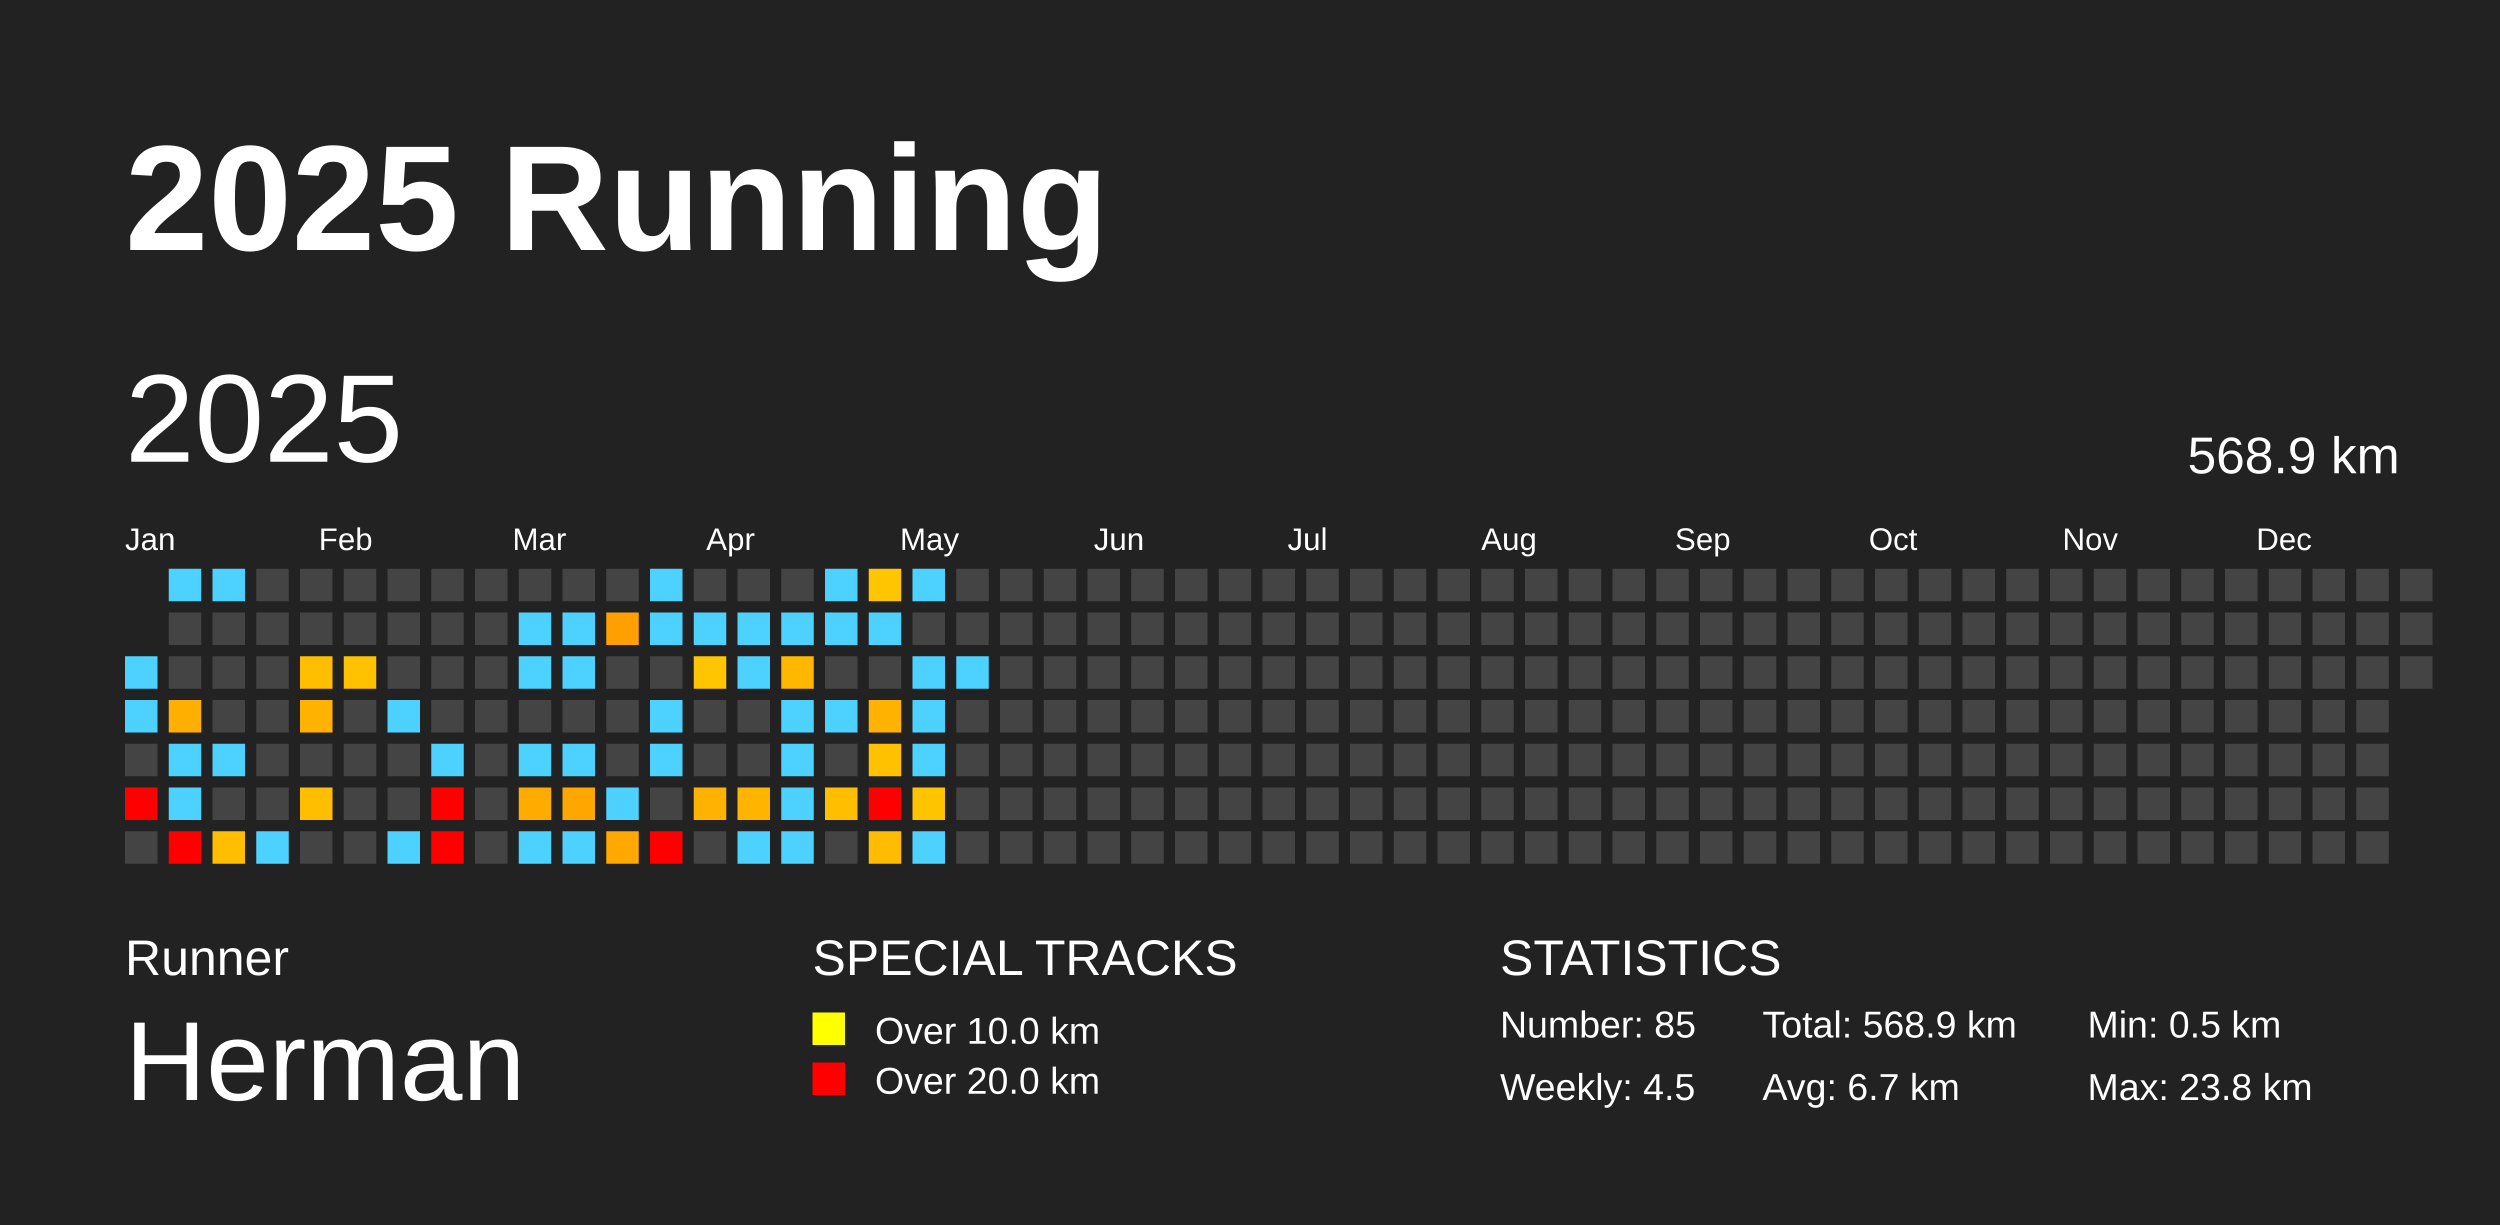
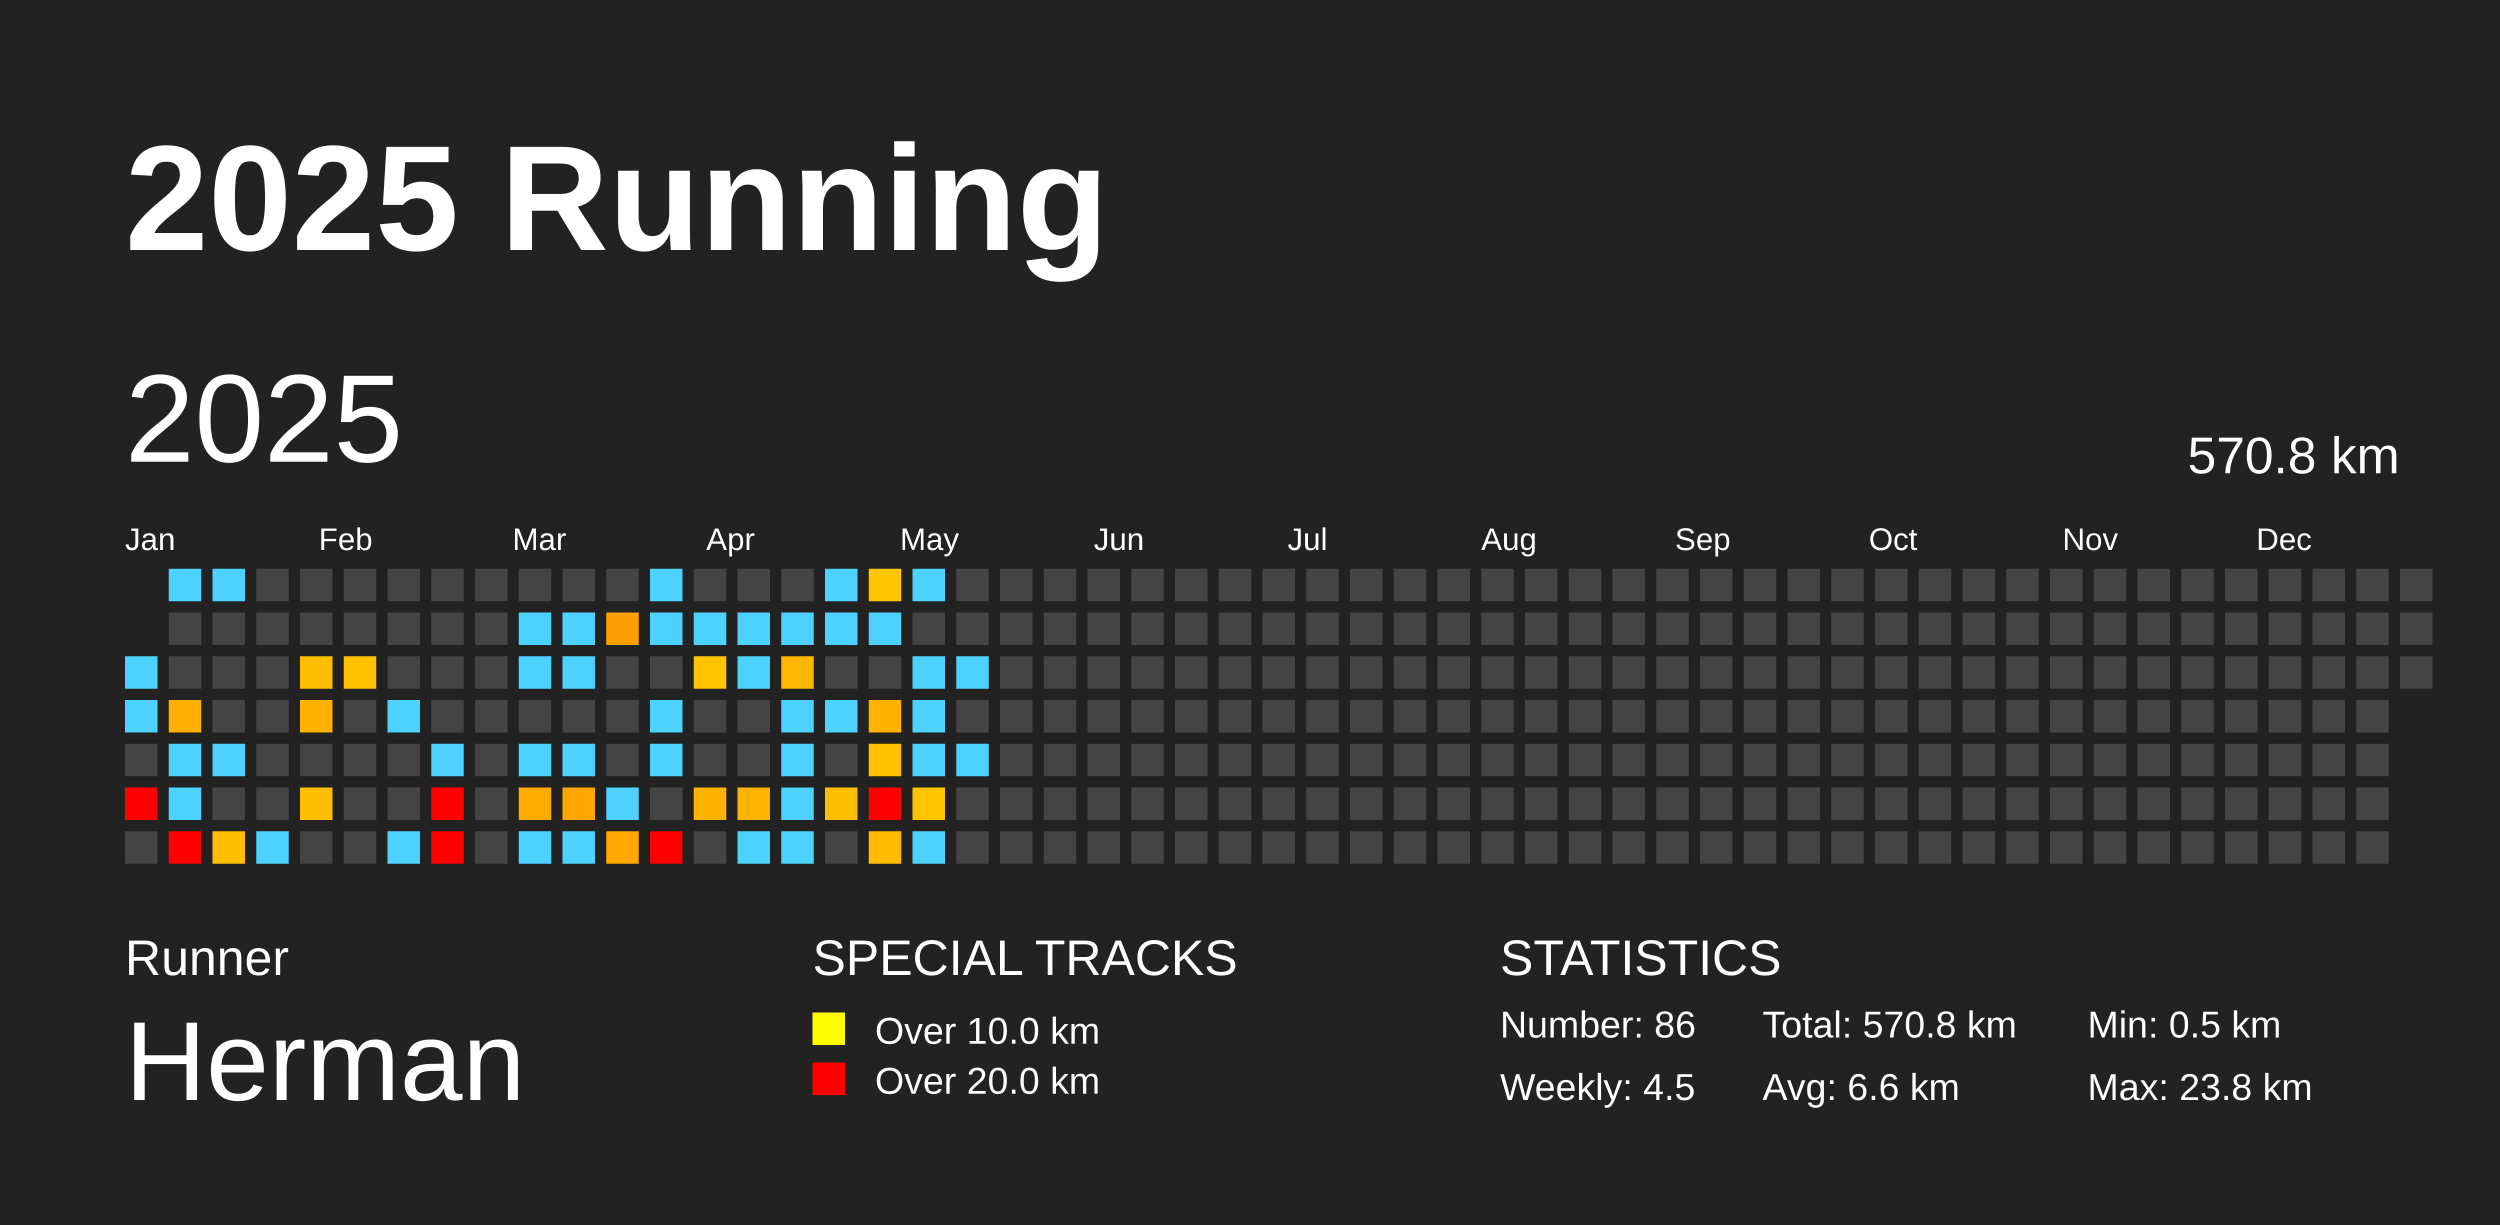
<svg xmlns="http://www.w3.org/2000/svg" baseProfile="full" height="98mm" version="1.1" viewBox="0,0,200,98" width="200mm">
  <defs />
  <rect fill="#222222" height="98" width="200" x="0" y="0" />
  <text fill="#FFFFFF" style="font-size:12px; font-family:Arial; font-weight:bold;" x="10" y="20">2025 Running</text>
  <text fill="#FFFFFF" style="font-size:4px; font-family:Arial" x="10" y="78">Runner</text>
  <text fill="#FFFFFF" style="font-size:9px; font-family:Arial" x="10" y="88">Herman</text>
  <text fill="#FFFFFF" style="font-size:4px; font-family:Arial" x="65" y="78">SPECIAL TRACKS</text>
  <rect fill="yellow" height="2.6" width="2.6" x="65" y="81" />
  <text fill="#FFFFFF" style="font-size:3px; font-family:Arial" x="70" y="83.5">Over 10.0 km</text>
  <rect fill="red" height="2.6" width="2.6" x="65" y="85" />
  <text fill="#FFFFFF" style="font-size:3px; font-family:Arial" x="70" y="87.5">Over 20.0 km</text>
  <text fill="#FFFFFF" style="font-size:4px; font-family:Arial" x="120" y="78">STATISTICS</text>
-   <text fill="#FFFFFF" style="font-size:3px; font-family:Arial" x="120" y="83">Number: 85</text>
+   <text fill="#FFFFFF" style="font-size:3px; font-family:Arial" x="120" y="83">Number: 86</text>
  <text fill="#FFFFFF" style="font-size:3px; font-family:Arial" x="120" y="88">Weekly: 4.5</text>
-   <text fill="#FFFFFF" style="font-size:3px; font-family:Arial" x="141" y="83">Total: 568.9 km</text>
-   <text fill="#FFFFFF" style="font-size:3px; font-family:Arial" x="141" y="88">Avg: 6.7 km</text>
+   <text fill="#FFFFFF" style="font-size:3px; font-family:Arial" x="141" y="83">Total: 570.8 km</text>
+   <text fill="#FFFFFF" style="font-size:3px; font-family:Arial" x="141" y="88">Avg: 6.6 km</text>
  <text fill="#FFFFFF" style="font-size:3px; font-family:Arial" x="167" y="83">Min: 0.5 km</text>
  <text fill="#FFFFFF" style="font-size:3px; font-family:Arial" x="167" y="88">Max: 23.8 km</text>
  <text dominant-baseline="hanging" fill="#FFFFFF" style="font-size:10.0px; font-family:Arial;" x="10" y="30">2025</text>
-   <text dominant-baseline="hanging" fill="#FFFFFF" style="font-size:4.125px; font-family:Arial;" x="175" y="35">568.9 km</text>
+   <text dominant-baseline="hanging" fill="#FFFFFF" style="font-size:4.125px; font-family:Arial;" x="175" y="35">570.8 km</text>
  <text fill="#FFFFFF" style="font-size:2.5px; font-family:Arial" x="10.0" y="44">Jan</text>
  <text fill="#FFFFFF" style="font-size:2.5px; font-family:Arial" x="25.5" y="44">Feb</text>
  <text fill="#FFFFFF" style="font-size:2.5px; font-family:Arial" x="41.0" y="44">Mar</text>
  <text fill="#FFFFFF" style="font-size:2.5px; font-family:Arial" x="56.5" y="44">Apr</text>
  <text fill="#FFFFFF" style="font-size:2.5px; font-family:Arial" x="72.0" y="44">May</text>
  <text fill="#FFFFFF" style="font-size:2.5px; font-family:Arial" x="87.5" y="44">Jun</text>
  <text fill="#FFFFFF" style="font-size:2.5px; font-family:Arial" x="103.0" y="44">Jul</text>
  <text fill="#FFFFFF" style="font-size:2.5px; font-family:Arial" x="118.5" y="44">Aug</text>
  <text fill="#FFFFFF" style="font-size:2.5px; font-family:Arial" x="134.0" y="44">Sep</text>
  <text fill="#FFFFFF" style="font-size:2.5px; font-family:Arial" x="149.5" y="44">Oct</text>
  <text fill="#FFFFFF" style="font-size:2.5px; font-family:Arial" x="165.0" y="44">Nov</text>
  <text fill="#FFFFFF" style="font-size:2.5px; font-family:Arial" x="180.5" y="44">Dec</text>
  <rect fill="#4dd2ff" height="2.6" width="2.6" x="10.0" y="52.5" />
  <rect fill="#4dd2ff" height="2.6" width="2.6" x="10.0" y="56.0" />
  <rect fill="#444444" height="2.6" width="2.6" x="10.0" y="59.5" />
  <rect fill="red" height="2.6" width="2.6" x="10.0" y="63.0" />
  <rect fill="#444444" height="2.6" width="2.6" x="10.0" y="66.5" />
  <rect fill="#4dd2ff" height="2.6" width="2.6" x="13.5" y="45.5" />
  <rect fill="#444444" height="2.6" width="2.6" x="13.5" y="49.0" />
  <rect fill="#444444" height="2.6" width="2.6" x="13.5" y="52.5" />
  <rect fill="#ffaf00" height="2.6" width="2.6" x="13.5" y="56.0" />
  <rect fill="#4dd2ff" height="2.6" width="2.6" x="13.5" y="59.5" />
  <rect fill="#4dd2ff" height="2.6" width="2.6" x="13.5" y="63.0" />
  <rect fill="red" height="2.6" width="2.6" x="13.5" y="66.5" />
  <rect fill="#4dd2ff" height="2.6" width="2.6" x="17.0" y="45.5" />
  <rect fill="#444444" height="2.6" width="2.6" x="17.0" y="49.0" />
  <rect fill="#444444" height="2.6" width="2.6" x="17.0" y="52.5" />
  <rect fill="#444444" height="2.6" width="2.6" x="17.0" y="56.0" />
  <rect fill="#4dd2ff" height="2.6" width="2.6" x="17.0" y="59.5" />
  <rect fill="#444444" height="2.6" width="2.6" x="17.0" y="63.0" />
  <rect fill="#ffbe00" height="2.6" width="2.6" x="17.0" y="66.5" />
  <rect fill="#444444" height="2.6" width="2.6" x="20.5" y="45.5" />
  <rect fill="#444444" height="2.6" width="2.6" x="20.5" y="49.0" />
  <rect fill="#444444" height="2.6" width="2.6" x="20.5" y="52.5" />
  <rect fill="#444444" height="2.6" width="2.6" x="20.5" y="56.0" />
  <rect fill="#444444" height="2.6" width="2.6" x="20.5" y="59.5" />
  <rect fill="#444444" height="2.6" width="2.6" x="20.5" y="63.0" />
  <rect fill="#4dd2ff" height="2.6" width="2.6" x="20.5" y="66.5" />
  <rect fill="#444444" height="2.6" width="2.6" x="24.0" y="45.5" />
  <rect fill="#444444" height="2.6" width="2.6" x="24.0" y="49.0" />
  <rect fill="#ffbf00" height="2.6" width="2.6" x="24.0" y="52.5" />
  <rect fill="#ffb300" height="2.6" width="2.6" x="24.0" y="56.0" />
  <rect fill="#444444" height="2.6" width="2.6" x="24.0" y="59.5" />
  <rect fill="#ffbf00" height="2.6" width="2.6" x="24.0" y="63.0" />
  <rect fill="#444444" height="2.6" width="2.6" x="24.0" y="66.5" />
  <rect fill="#444444" height="2.6" width="2.6" x="27.5" y="45.5" />
  <rect fill="#444444" height="2.6" width="2.6" x="27.5" y="49.0" />
  <rect fill="#ffc100" height="2.6" width="2.6" x="27.5" y="52.5" />
  <rect fill="#444444" height="2.6" width="2.6" x="27.5" y="56.0" />
  <rect fill="#444444" height="2.6" width="2.6" x="27.5" y="59.5" />
  <rect fill="#444444" height="2.6" width="2.6" x="27.5" y="63.0" />
  <rect fill="#444444" height="2.6" width="2.6" x="27.5" y="66.5" />
  <rect fill="#444444" height="2.6" width="2.6" x="31.0" y="45.5" />
  <rect fill="#444444" height="2.6" width="2.6" x="31.0" y="49.0" />
  <rect fill="#444444" height="2.6" width="2.6" x="31.0" y="52.5" />
  <rect fill="#4dd2ff" height="2.6" width="2.6" x="31.0" y="56.0" />
  <rect fill="#444444" height="2.6" width="2.6" x="31.0" y="59.5" />
  <rect fill="#444444" height="2.6" width="2.6" x="31.0" y="63.0" />
  <rect fill="#4dd2ff" height="2.6" width="2.6" x="31.0" y="66.5" />
  <rect fill="#444444" height="2.6" width="2.6" x="34.5" y="45.5" />
  <rect fill="#444444" height="2.6" width="2.6" x="34.5" y="49.0" />
  <rect fill="#444444" height="2.6" width="2.6" x="34.5" y="52.5" />
  <rect fill="#444444" height="2.6" width="2.6" x="34.5" y="56.0" />
  <rect fill="#4dd2ff" height="2.6" width="2.6" x="34.5" y="59.5" />
  <rect fill="red" height="2.6" width="2.6" x="34.5" y="63.0" />
  <rect fill="red" height="2.6" width="2.6" x="34.5" y="66.5" />
  <rect fill="#444444" height="2.6" width="2.6" x="38.0" y="45.5" />
  <rect fill="#444444" height="2.6" width="2.6" x="38.0" y="49.0" />
  <rect fill="#444444" height="2.6" width="2.6" x="38.0" y="52.5" />
  <rect fill="#444444" height="2.6" width="2.6" x="38.0" y="56.0" />
  <rect fill="#444444" height="2.6" width="2.6" x="38.0" y="59.5" />
  <rect fill="#444444" height="2.6" width="2.6" x="38.0" y="63.0" />
  <rect fill="#444444" height="2.6" width="2.6" x="38.0" y="66.5" />
  <rect fill="#444444" height="2.6" width="2.6" x="41.5" y="45.5" />
  <rect fill="#4dd2ff" height="2.6" width="2.6" x="41.5" y="49.0" />
  <rect fill="#4dd2ff" height="2.6" width="2.6" x="41.5" y="52.5" />
  <rect fill="#444444" height="2.6" width="2.6" x="41.5" y="56.0" />
  <rect fill="#4dd2ff" height="2.6" width="2.6" x="41.5" y="59.5" />
  <rect fill="#ffab00" height="2.6" width="2.6" x="41.5" y="63.0" />
  <rect fill="#4dd2ff" height="2.6" width="2.6" x="41.5" y="66.5" />
  <rect fill="#444444" height="2.6" width="2.6" x="45.0" y="45.5" />
  <rect fill="#4dd2ff" height="2.6" width="2.6" x="45.0" y="49.0" />
  <rect fill="#4dd2ff" height="2.6" width="2.6" x="45.0" y="52.5" />
  <rect fill="#444444" height="2.6" width="2.6" x="45.0" y="56.0" />
  <rect fill="#4dd2ff" height="2.6" width="2.6" x="45.0" y="59.5" />
  <rect fill="#ffa600" height="2.6" width="2.6" x="45.0" y="63.0" />
  <rect fill="#4dd2ff" height="2.6" width="2.6" x="45.0" y="66.5" />
  <rect fill="#444444" height="2.6" width="2.6" x="48.5" y="45.5" />
  <rect fill="#ff9f00" height="2.6" width="2.6" x="48.5" y="49.0" />
  <rect fill="#444444" height="2.6" width="2.6" x="48.5" y="52.5" />
  <rect fill="#444444" height="2.6" width="2.6" x="48.5" y="56.0" />
  <rect fill="#444444" height="2.6" width="2.6" x="48.5" y="59.5" />
  <rect fill="#4dd2ff" height="2.6" width="2.6" x="48.5" y="63.0" />
  <rect fill="#ffa800" height="2.6" width="2.6" x="48.5" y="66.5" />
  <rect fill="#4dd2ff" height="2.6" width="2.6" x="52.0" y="45.5" />
  <rect fill="#4dd2ff" height="2.6" width="2.6" x="52.0" y="49.0" />
  <rect fill="#444444" height="2.6" width="2.6" x="52.0" y="52.5" />
  <rect fill="#4dd2ff" height="2.6" width="2.6" x="52.0" y="56.0" />
  <rect fill="#4dd2ff" height="2.6" width="2.6" x="52.0" y="59.5" />
  <rect fill="#444444" height="2.6" width="2.6" x="52.0" y="63.0" />
  <rect fill="red" height="2.6" width="2.6" x="52.0" y="66.5" />
  <rect fill="#444444" height="2.6" width="2.6" x="55.5" y="45.5" />
  <rect fill="#4dd2ff" height="2.6" width="2.6" x="55.5" y="49.0" />
  <rect fill="#ffc500" height="2.6" width="2.6" x="55.5" y="52.5" />
  <rect fill="#444444" height="2.6" width="2.6" x="55.5" y="56.0" />
  <rect fill="#444444" height="2.6" width="2.6" x="55.5" y="59.5" />
  <rect fill="#ffb300" height="2.6" width="2.6" x="55.5" y="63.0" />
  <rect fill="#444444" height="2.6" width="2.6" x="55.5" y="66.5" />
  <rect fill="#444444" height="2.6" width="2.6" x="59.0" y="45.5" />
  <rect fill="#4dd2ff" height="2.6" width="2.6" x="59.0" y="49.0" />
  <rect fill="#4dd2ff" height="2.6" width="2.6" x="59.0" y="52.5" />
  <rect fill="#444444" height="2.6" width="2.6" x="59.0" y="56.0" />
  <rect fill="#444444" height="2.6" width="2.6" x="59.0" y="59.5" />
  <rect fill="#ffb400" height="2.6" width="2.6" x="59.0" y="63.0" />
  <rect fill="#4dd2ff" height="2.6" width="2.6" x="59.0" y="66.5" />
  <rect fill="#444444" height="2.6" width="2.6" x="62.5" y="45.5" />
  <rect fill="#4dd2ff" height="2.6" width="2.6" x="62.5" y="49.0" />
  <rect fill="#ffb700" height="2.6" width="2.6" x="62.5" y="52.5" />
  <rect fill="#4dd2ff" height="2.6" width="2.6" x="62.5" y="56.0" />
  <rect fill="#4dd2ff" height="2.6" width="2.6" x="62.5" y="59.5" />
  <rect fill="#4dd2ff" height="2.6" width="2.6" x="62.5" y="63.0" />
  <rect fill="#4dd2ff" height="2.6" width="2.6" x="62.5" y="66.5" />
  <rect fill="#4dd2ff" height="2.6" width="2.6" x="66.0" y="45.5" />
  <rect fill="#4dd2ff" height="2.6" width="2.6" x="66.0" y="49.0" />
  <rect fill="#444444" height="2.6" width="2.6" x="66.0" y="52.5" />
  <rect fill="#4dd2ff" height="2.6" width="2.6" x="66.0" y="56.0" />
  <rect fill="#444444" height="2.6" width="2.6" x="66.0" y="59.5" />
  <rect fill="#ffbf00" height="2.6" width="2.6" x="66.0" y="63.0" />
  <rect fill="#444444" height="2.6" width="2.6" x="66.0" y="66.5" />
  <rect fill="#ffc600" height="2.6" width="2.6" x="69.5" y="45.5" />
  <rect fill="#4dd2ff" height="2.6" width="2.6" x="69.5" y="49.0" />
  <rect fill="#444444" height="2.6" width="2.6" x="69.5" y="52.5" />
  <rect fill="#ffb200" height="2.6" width="2.6" x="69.5" y="56.0" />
  <rect fill="#ffc100" height="2.6" width="2.6" x="69.5" y="59.5" />
  <rect fill="red" height="2.6" width="2.6" x="69.5" y="63.0" />
  <rect fill="#ffbc00" height="2.6" width="2.6" x="69.5" y="66.5" />
  <rect fill="#4dd2ff" height="2.6" width="2.6" x="73.0" y="45.5" />
  <rect fill="#444444" height="2.6" width="2.6" x="73.0" y="49.0" />
  <rect fill="#4dd2ff" height="2.6" width="2.6" x="73.0" y="52.5" />
  <rect fill="#4dd2ff" height="2.6" width="2.6" x="73.0" y="56.0" />
  <rect fill="#4dd2ff" height="2.6" width="2.6" x="73.0" y="59.5" />
  <rect fill="#ffc400" height="2.6" width="2.6" x="73.0" y="63.0" />
  <rect fill="#4dd2ff" height="2.6" width="2.6" x="73.0" y="66.5" />
  <rect fill="#444444" height="2.6" width="2.6" x="76.5" y="45.5" />
  <rect fill="#444444" height="2.6" width="2.6" x="76.5" y="49.0" />
  <rect fill="#4dd2ff" height="2.6" width="2.6" x="76.5" y="52.5" />
  <rect fill="#444444" height="2.6" width="2.6" x="76.5" y="56.0" />
-   <rect fill="#444444" height="2.6" width="2.6" x="76.5" y="59.5" />
+   <rect fill="#4dd2ff" height="2.6" width="2.6" x="76.5" y="59.5" />
  <rect fill="#444444" height="2.6" width="2.6" x="76.5" y="63.0" />
  <rect fill="#444444" height="2.6" width="2.6" x="76.5" y="66.5" />
  <rect fill="#444444" height="2.6" width="2.6" x="80.0" y="45.5" />
  <rect fill="#444444" height="2.6" width="2.6" x="80.0" y="49.0" />
  <rect fill="#444444" height="2.6" width="2.6" x="80.0" y="52.5" />
  <rect fill="#444444" height="2.6" width="2.6" x="80.0" y="56.0" />
  <rect fill="#444444" height="2.6" width="2.6" x="80.0" y="59.5" />
  <rect fill="#444444" height="2.6" width="2.6" x="80.0" y="63.0" />
  <rect fill="#444444" height="2.6" width="2.6" x="80.0" y="66.5" />
  <rect fill="#444444" height="2.6" width="2.6" x="83.5" y="45.5" />
  <rect fill="#444444" height="2.6" width="2.6" x="83.5" y="49.0" />
  <rect fill="#444444" height="2.6" width="2.6" x="83.5" y="52.5" />
  <rect fill="#444444" height="2.6" width="2.6" x="83.5" y="56.0" />
  <rect fill="#444444" height="2.6" width="2.6" x="83.5" y="59.5" />
  <rect fill="#444444" height="2.6" width="2.6" x="83.5" y="63.0" />
  <rect fill="#444444" height="2.6" width="2.6" x="83.5" y="66.5" />
  <rect fill="#444444" height="2.6" width="2.6" x="87.0" y="45.5" />
  <rect fill="#444444" height="2.6" width="2.6" x="87.0" y="49.0" />
  <rect fill="#444444" height="2.6" width="2.6" x="87.0" y="52.5" />
  <rect fill="#444444" height="2.6" width="2.6" x="87.0" y="56.0" />
  <rect fill="#444444" height="2.6" width="2.6" x="87.0" y="59.5" />
  <rect fill="#444444" height="2.6" width="2.6" x="87.0" y="63.0" />
  <rect fill="#444444" height="2.6" width="2.6" x="87.0" y="66.5" />
  <rect fill="#444444" height="2.6" width="2.6" x="90.5" y="45.5" />
  <rect fill="#444444" height="2.6" width="2.6" x="90.5" y="49.0" />
  <rect fill="#444444" height="2.6" width="2.6" x="90.5" y="52.5" />
  <rect fill="#444444" height="2.6" width="2.6" x="90.5" y="56.0" />
  <rect fill="#444444" height="2.6" width="2.6" x="90.5" y="59.5" />
  <rect fill="#444444" height="2.6" width="2.6" x="90.5" y="63.0" />
  <rect fill="#444444" height="2.6" width="2.6" x="90.5" y="66.5" />
  <rect fill="#444444" height="2.6" width="2.6" x="94.0" y="45.5" />
  <rect fill="#444444" height="2.6" width="2.6" x="94.0" y="49.0" />
  <rect fill="#444444" height="2.6" width="2.6" x="94.0" y="52.5" />
  <rect fill="#444444" height="2.6" width="2.6" x="94.0" y="56.0" />
  <rect fill="#444444" height="2.6" width="2.6" x="94.0" y="59.5" />
  <rect fill="#444444" height="2.6" width="2.6" x="94.0" y="63.0" />
  <rect fill="#444444" height="2.6" width="2.6" x="94.0" y="66.5" />
  <rect fill="#444444" height="2.6" width="2.6" x="97.5" y="45.5" />
  <rect fill="#444444" height="2.6" width="2.6" x="97.5" y="49.0" />
  <rect fill="#444444" height="2.6" width="2.6" x="97.5" y="52.5" />
  <rect fill="#444444" height="2.6" width="2.6" x="97.5" y="56.0" />
  <rect fill="#444444" height="2.6" width="2.6" x="97.5" y="59.5" />
  <rect fill="#444444" height="2.6" width="2.6" x="97.5" y="63.0" />
  <rect fill="#444444" height="2.6" width="2.6" x="97.5" y="66.5" />
  <rect fill="#444444" height="2.6" width="2.6" x="101.0" y="45.5" />
  <rect fill="#444444" height="2.6" width="2.6" x="101.0" y="49.0" />
  <rect fill="#444444" height="2.6" width="2.6" x="101.0" y="52.5" />
  <rect fill="#444444" height="2.6" width="2.6" x="101.0" y="56.0" />
  <rect fill="#444444" height="2.6" width="2.6" x="101.0" y="59.5" />
  <rect fill="#444444" height="2.6" width="2.6" x="101.0" y="63.0" />
  <rect fill="#444444" height="2.6" width="2.6" x="101.0" y="66.5" />
  <rect fill="#444444" height="2.6" width="2.6" x="104.5" y="45.5" />
  <rect fill="#444444" height="2.6" width="2.6" x="104.5" y="49.0" />
  <rect fill="#444444" height="2.6" width="2.6" x="104.5" y="52.5" />
  <rect fill="#444444" height="2.6" width="2.6" x="104.5" y="56.0" />
  <rect fill="#444444" height="2.6" width="2.6" x="104.5" y="59.5" />
  <rect fill="#444444" height="2.6" width="2.6" x="104.5" y="63.0" />
  <rect fill="#444444" height="2.6" width="2.6" x="104.5" y="66.5" />
  <rect fill="#444444" height="2.6" width="2.6" x="108.0" y="45.5" />
  <rect fill="#444444" height="2.6" width="2.6" x="108.0" y="49.0" />
  <rect fill="#444444" height="2.6" width="2.6" x="108.0" y="52.5" />
  <rect fill="#444444" height="2.6" width="2.6" x="108.0" y="56.0" />
  <rect fill="#444444" height="2.6" width="2.6" x="108.0" y="59.5" />
  <rect fill="#444444" height="2.6" width="2.6" x="108.0" y="63.0" />
  <rect fill="#444444" height="2.6" width="2.6" x="108.0" y="66.5" />
  <rect fill="#444444" height="2.6" width="2.6" x="111.5" y="45.5" />
  <rect fill="#444444" height="2.6" width="2.6" x="111.5" y="49.0" />
  <rect fill="#444444" height="2.6" width="2.6" x="111.5" y="52.5" />
  <rect fill="#444444" height="2.6" width="2.6" x="111.5" y="56.0" />
  <rect fill="#444444" height="2.6" width="2.6" x="111.5" y="59.5" />
  <rect fill="#444444" height="2.6" width="2.6" x="111.5" y="63.0" />
  <rect fill="#444444" height="2.6" width="2.6" x="111.5" y="66.5" />
  <rect fill="#444444" height="2.6" width="2.6" x="115.0" y="45.5" />
  <rect fill="#444444" height="2.6" width="2.6" x="115.0" y="49.0" />
  <rect fill="#444444" height="2.6" width="2.6" x="115.0" y="52.5" />
  <rect fill="#444444" height="2.6" width="2.6" x="115.0" y="56.0" />
  <rect fill="#444444" height="2.6" width="2.6" x="115.0" y="59.5" />
  <rect fill="#444444" height="2.6" width="2.6" x="115.0" y="63.0" />
  <rect fill="#444444" height="2.6" width="2.6" x="115.0" y="66.5" />
  <rect fill="#444444" height="2.6" width="2.6" x="118.5" y="45.5" />
  <rect fill="#444444" height="2.6" width="2.6" x="118.5" y="49.0" />
  <rect fill="#444444" height="2.6" width="2.6" x="118.5" y="52.5" />
  <rect fill="#444444" height="2.6" width="2.6" x="118.5" y="56.0" />
  <rect fill="#444444" height="2.6" width="2.6" x="118.5" y="59.5" />
  <rect fill="#444444" height="2.6" width="2.6" x="118.5" y="63.0" />
  <rect fill="#444444" height="2.6" width="2.6" x="118.5" y="66.5" />
  <rect fill="#444444" height="2.6" width="2.6" x="122.0" y="45.5" />
  <rect fill="#444444" height="2.6" width="2.6" x="122.0" y="49.0" />
  <rect fill="#444444" height="2.6" width="2.6" x="122.0" y="52.5" />
  <rect fill="#444444" height="2.6" width="2.6" x="122.0" y="56.0" />
  <rect fill="#444444" height="2.6" width="2.6" x="122.0" y="59.5" />
  <rect fill="#444444" height="2.6" width="2.6" x="122.0" y="63.0" />
  <rect fill="#444444" height="2.6" width="2.6" x="122.0" y="66.5" />
  <rect fill="#444444" height="2.6" width="2.6" x="125.5" y="45.5" />
  <rect fill="#444444" height="2.6" width="2.6" x="125.5" y="49.0" />
  <rect fill="#444444" height="2.6" width="2.6" x="125.5" y="52.5" />
  <rect fill="#444444" height="2.6" width="2.6" x="125.5" y="56.0" />
  <rect fill="#444444" height="2.6" width="2.6" x="125.5" y="59.5" />
  <rect fill="#444444" height="2.6" width="2.6" x="125.5" y="63.0" />
  <rect fill="#444444" height="2.6" width="2.6" x="125.5" y="66.5" />
  <rect fill="#444444" height="2.6" width="2.6" x="129.0" y="45.5" />
  <rect fill="#444444" height="2.6" width="2.6" x="129.0" y="49.0" />
  <rect fill="#444444" height="2.6" width="2.6" x="129.0" y="52.5" />
  <rect fill="#444444" height="2.6" width="2.6" x="129.0" y="56.0" />
  <rect fill="#444444" height="2.6" width="2.6" x="129.0" y="59.5" />
  <rect fill="#444444" height="2.6" width="2.6" x="129.0" y="63.0" />
  <rect fill="#444444" height="2.6" width="2.6" x="129.0" y="66.5" />
  <rect fill="#444444" height="2.6" width="2.6" x="132.5" y="45.5" />
  <rect fill="#444444" height="2.6" width="2.6" x="132.5" y="49.0" />
  <rect fill="#444444" height="2.6" width="2.6" x="132.5" y="52.5" />
  <rect fill="#444444" height="2.6" width="2.6" x="132.5" y="56.0" />
  <rect fill="#444444" height="2.6" width="2.6" x="132.5" y="59.5" />
  <rect fill="#444444" height="2.6" width="2.6" x="132.5" y="63.0" />
  <rect fill="#444444" height="2.6" width="2.6" x="132.5" y="66.5" />
  <rect fill="#444444" height="2.6" width="2.6" x="136.0" y="45.5" />
  <rect fill="#444444" height="2.6" width="2.6" x="136.0" y="49.0" />
  <rect fill="#444444" height="2.6" width="2.6" x="136.0" y="52.5" />
  <rect fill="#444444" height="2.6" width="2.6" x="136.0" y="56.0" />
  <rect fill="#444444" height="2.6" width="2.6" x="136.0" y="59.5" />
  <rect fill="#444444" height="2.6" width="2.6" x="136.0" y="63.0" />
  <rect fill="#444444" height="2.6" width="2.6" x="136.0" y="66.5" />
  <rect fill="#444444" height="2.6" width="2.6" x="139.5" y="45.5" />
  <rect fill="#444444" height="2.6" width="2.6" x="139.5" y="49.0" />
  <rect fill="#444444" height="2.6" width="2.6" x="139.5" y="52.5" />
  <rect fill="#444444" height="2.6" width="2.6" x="139.5" y="56.0" />
  <rect fill="#444444" height="2.6" width="2.6" x="139.5" y="59.5" />
  <rect fill="#444444" height="2.6" width="2.6" x="139.5" y="63.0" />
  <rect fill="#444444" height="2.6" width="2.6" x="139.5" y="66.5" />
  <rect fill="#444444" height="2.6" width="2.6" x="143.0" y="45.5" />
  <rect fill="#444444" height="2.6" width="2.6" x="143.0" y="49.0" />
  <rect fill="#444444" height="2.6" width="2.6" x="143.0" y="52.5" />
  <rect fill="#444444" height="2.6" width="2.6" x="143.0" y="56.0" />
  <rect fill="#444444" height="2.6" width="2.6" x="143.0" y="59.5" />
  <rect fill="#444444" height="2.6" width="2.6" x="143.0" y="63.0" />
  <rect fill="#444444" height="2.6" width="2.6" x="143.0" y="66.5" />
  <rect fill="#444444" height="2.6" width="2.6" x="146.5" y="45.5" />
  <rect fill="#444444" height="2.6" width="2.6" x="146.5" y="49.0" />
  <rect fill="#444444" height="2.6" width="2.6" x="146.5" y="52.5" />
  <rect fill="#444444" height="2.6" width="2.6" x="146.5" y="56.0" />
  <rect fill="#444444" height="2.6" width="2.6" x="146.5" y="59.5" />
  <rect fill="#444444" height="2.6" width="2.6" x="146.5" y="63.0" />
  <rect fill="#444444" height="2.6" width="2.6" x="146.5" y="66.5" />
  <rect fill="#444444" height="2.6" width="2.6" x="150.0" y="45.5" />
  <rect fill="#444444" height="2.6" width="2.6" x="150.0" y="49.0" />
  <rect fill="#444444" height="2.6" width="2.6" x="150.0" y="52.5" />
  <rect fill="#444444" height="2.6" width="2.6" x="150.0" y="56.0" />
  <rect fill="#444444" height="2.6" width="2.6" x="150.0" y="59.5" />
  <rect fill="#444444" height="2.6" width="2.6" x="150.0" y="63.0" />
  <rect fill="#444444" height="2.6" width="2.6" x="150.0" y="66.5" />
  <rect fill="#444444" height="2.6" width="2.6" x="153.5" y="45.5" />
  <rect fill="#444444" height="2.6" width="2.6" x="153.5" y="49.0" />
  <rect fill="#444444" height="2.6" width="2.6" x="153.5" y="52.5" />
  <rect fill="#444444" height="2.6" width="2.6" x="153.5" y="56.0" />
  <rect fill="#444444" height="2.6" width="2.6" x="153.5" y="59.5" />
  <rect fill="#444444" height="2.6" width="2.6" x="153.5" y="63.0" />
  <rect fill="#444444" height="2.6" width="2.6" x="153.5" y="66.5" />
  <rect fill="#444444" height="2.6" width="2.6" x="157.0" y="45.5" />
  <rect fill="#444444" height="2.6" width="2.6" x="157.0" y="49.0" />
  <rect fill="#444444" height="2.6" width="2.6" x="157.0" y="52.5" />
  <rect fill="#444444" height="2.6" width="2.6" x="157.0" y="56.0" />
  <rect fill="#444444" height="2.6" width="2.6" x="157.0" y="59.5" />
  <rect fill="#444444" height="2.6" width="2.6" x="157.0" y="63.0" />
  <rect fill="#444444" height="2.6" width="2.6" x="157.0" y="66.5" />
  <rect fill="#444444" height="2.6" width="2.6" x="160.5" y="45.5" />
  <rect fill="#444444" height="2.6" width="2.6" x="160.5" y="49.0" />
  <rect fill="#444444" height="2.6" width="2.6" x="160.5" y="52.5" />
  <rect fill="#444444" height="2.6" width="2.6" x="160.5" y="56.0" />
  <rect fill="#444444" height="2.6" width="2.6" x="160.5" y="59.5" />
  <rect fill="#444444" height="2.6" width="2.6" x="160.5" y="63.0" />
  <rect fill="#444444" height="2.6" width="2.6" x="160.5" y="66.5" />
  <rect fill="#444444" height="2.6" width="2.6" x="164.0" y="45.5" />
  <rect fill="#444444" height="2.6" width="2.6" x="164.0" y="49.0" />
  <rect fill="#444444" height="2.6" width="2.6" x="164.0" y="52.5" />
  <rect fill="#444444" height="2.6" width="2.6" x="164.0" y="56.0" />
  <rect fill="#444444" height="2.6" width="2.6" x="164.0" y="59.5" />
  <rect fill="#444444" height="2.6" width="2.6" x="164.0" y="63.0" />
  <rect fill="#444444" height="2.6" width="2.6" x="164.0" y="66.5" />
  <rect fill="#444444" height="2.6" width="2.6" x="167.5" y="45.5" />
  <rect fill="#444444" height="2.6" width="2.6" x="167.5" y="49.0" />
  <rect fill="#444444" height="2.6" width="2.6" x="167.5" y="52.5" />
  <rect fill="#444444" height="2.6" width="2.6" x="167.5" y="56.0" />
  <rect fill="#444444" height="2.6" width="2.6" x="167.5" y="59.5" />
  <rect fill="#444444" height="2.6" width="2.6" x="167.5" y="63.0" />
  <rect fill="#444444" height="2.6" width="2.6" x="167.5" y="66.5" />
  <rect fill="#444444" height="2.6" width="2.6" x="171.0" y="45.5" />
  <rect fill="#444444" height="2.6" width="2.6" x="171.0" y="49.0" />
  <rect fill="#444444" height="2.6" width="2.6" x="171.0" y="52.5" />
  <rect fill="#444444" height="2.6" width="2.6" x="171.0" y="56.0" />
  <rect fill="#444444" height="2.6" width="2.6" x="171.0" y="59.5" />
  <rect fill="#444444" height="2.6" width="2.6" x="171.0" y="63.0" />
  <rect fill="#444444" height="2.6" width="2.6" x="171.0" y="66.5" />
  <rect fill="#444444" height="2.6" width="2.6" x="174.5" y="45.5" />
  <rect fill="#444444" height="2.6" width="2.6" x="174.5" y="49.0" />
  <rect fill="#444444" height="2.6" width="2.6" x="174.5" y="52.5" />
  <rect fill="#444444" height="2.6" width="2.6" x="174.5" y="56.0" />
  <rect fill="#444444" height="2.6" width="2.6" x="174.5" y="59.5" />
  <rect fill="#444444" height="2.6" width="2.6" x="174.5" y="63.0" />
  <rect fill="#444444" height="2.6" width="2.6" x="174.5" y="66.5" />
  <rect fill="#444444" height="2.6" width="2.6" x="178.0" y="45.5" />
  <rect fill="#444444" height="2.6" width="2.6" x="178.0" y="49.0" />
  <rect fill="#444444" height="2.6" width="2.6" x="178.0" y="52.5" />
  <rect fill="#444444" height="2.6" width="2.6" x="178.0" y="56.0" />
  <rect fill="#444444" height="2.6" width="2.6" x="178.0" y="59.5" />
  <rect fill="#444444" height="2.6" width="2.6" x="178.0" y="63.0" />
  <rect fill="#444444" height="2.6" width="2.6" x="178.0" y="66.5" />
  <rect fill="#444444" height="2.6" width="2.6" x="181.5" y="45.5" />
  <rect fill="#444444" height="2.6" width="2.6" x="181.5" y="49.0" />
  <rect fill="#444444" height="2.6" width="2.6" x="181.5" y="52.5" />
  <rect fill="#444444" height="2.6" width="2.6" x="181.5" y="56.0" />
  <rect fill="#444444" height="2.6" width="2.6" x="181.5" y="59.5" />
  <rect fill="#444444" height="2.6" width="2.6" x="181.5" y="63.0" />
  <rect fill="#444444" height="2.6" width="2.6" x="181.5" y="66.5" />
  <rect fill="#444444" height="2.6" width="2.6" x="185.0" y="45.5" />
  <rect fill="#444444" height="2.6" width="2.6" x="185.0" y="49.0" />
  <rect fill="#444444" height="2.6" width="2.6" x="185.0" y="52.5" />
  <rect fill="#444444" height="2.6" width="2.6" x="185.0" y="56.0" />
  <rect fill="#444444" height="2.6" width="2.6" x="185.0" y="59.5" />
  <rect fill="#444444" height="2.6" width="2.6" x="185.0" y="63.0" />
  <rect fill="#444444" height="2.6" width="2.6" x="185.0" y="66.5" />
  <rect fill="#444444" height="2.6" width="2.6" x="188.5" y="45.5" />
  <rect fill="#444444" height="2.6" width="2.6" x="188.5" y="49.0" />
  <rect fill="#444444" height="2.6" width="2.6" x="188.5" y="52.5" />
  <rect fill="#444444" height="2.6" width="2.6" x="188.5" y="56.0" />
  <rect fill="#444444" height="2.6" width="2.6" x="188.5" y="59.5" />
  <rect fill="#444444" height="2.6" width="2.6" x="188.5" y="63.0" />
  <rect fill="#444444" height="2.6" width="2.6" x="188.5" y="66.5" />
  <rect fill="#444444" height="2.6" width="2.6" x="192.0" y="45.5" />
  <rect fill="#444444" height="2.6" width="2.6" x="192.0" y="49.0" />
  <rect fill="#444444" height="2.6" width="2.6" x="192.0" y="52.5" />
</svg>
